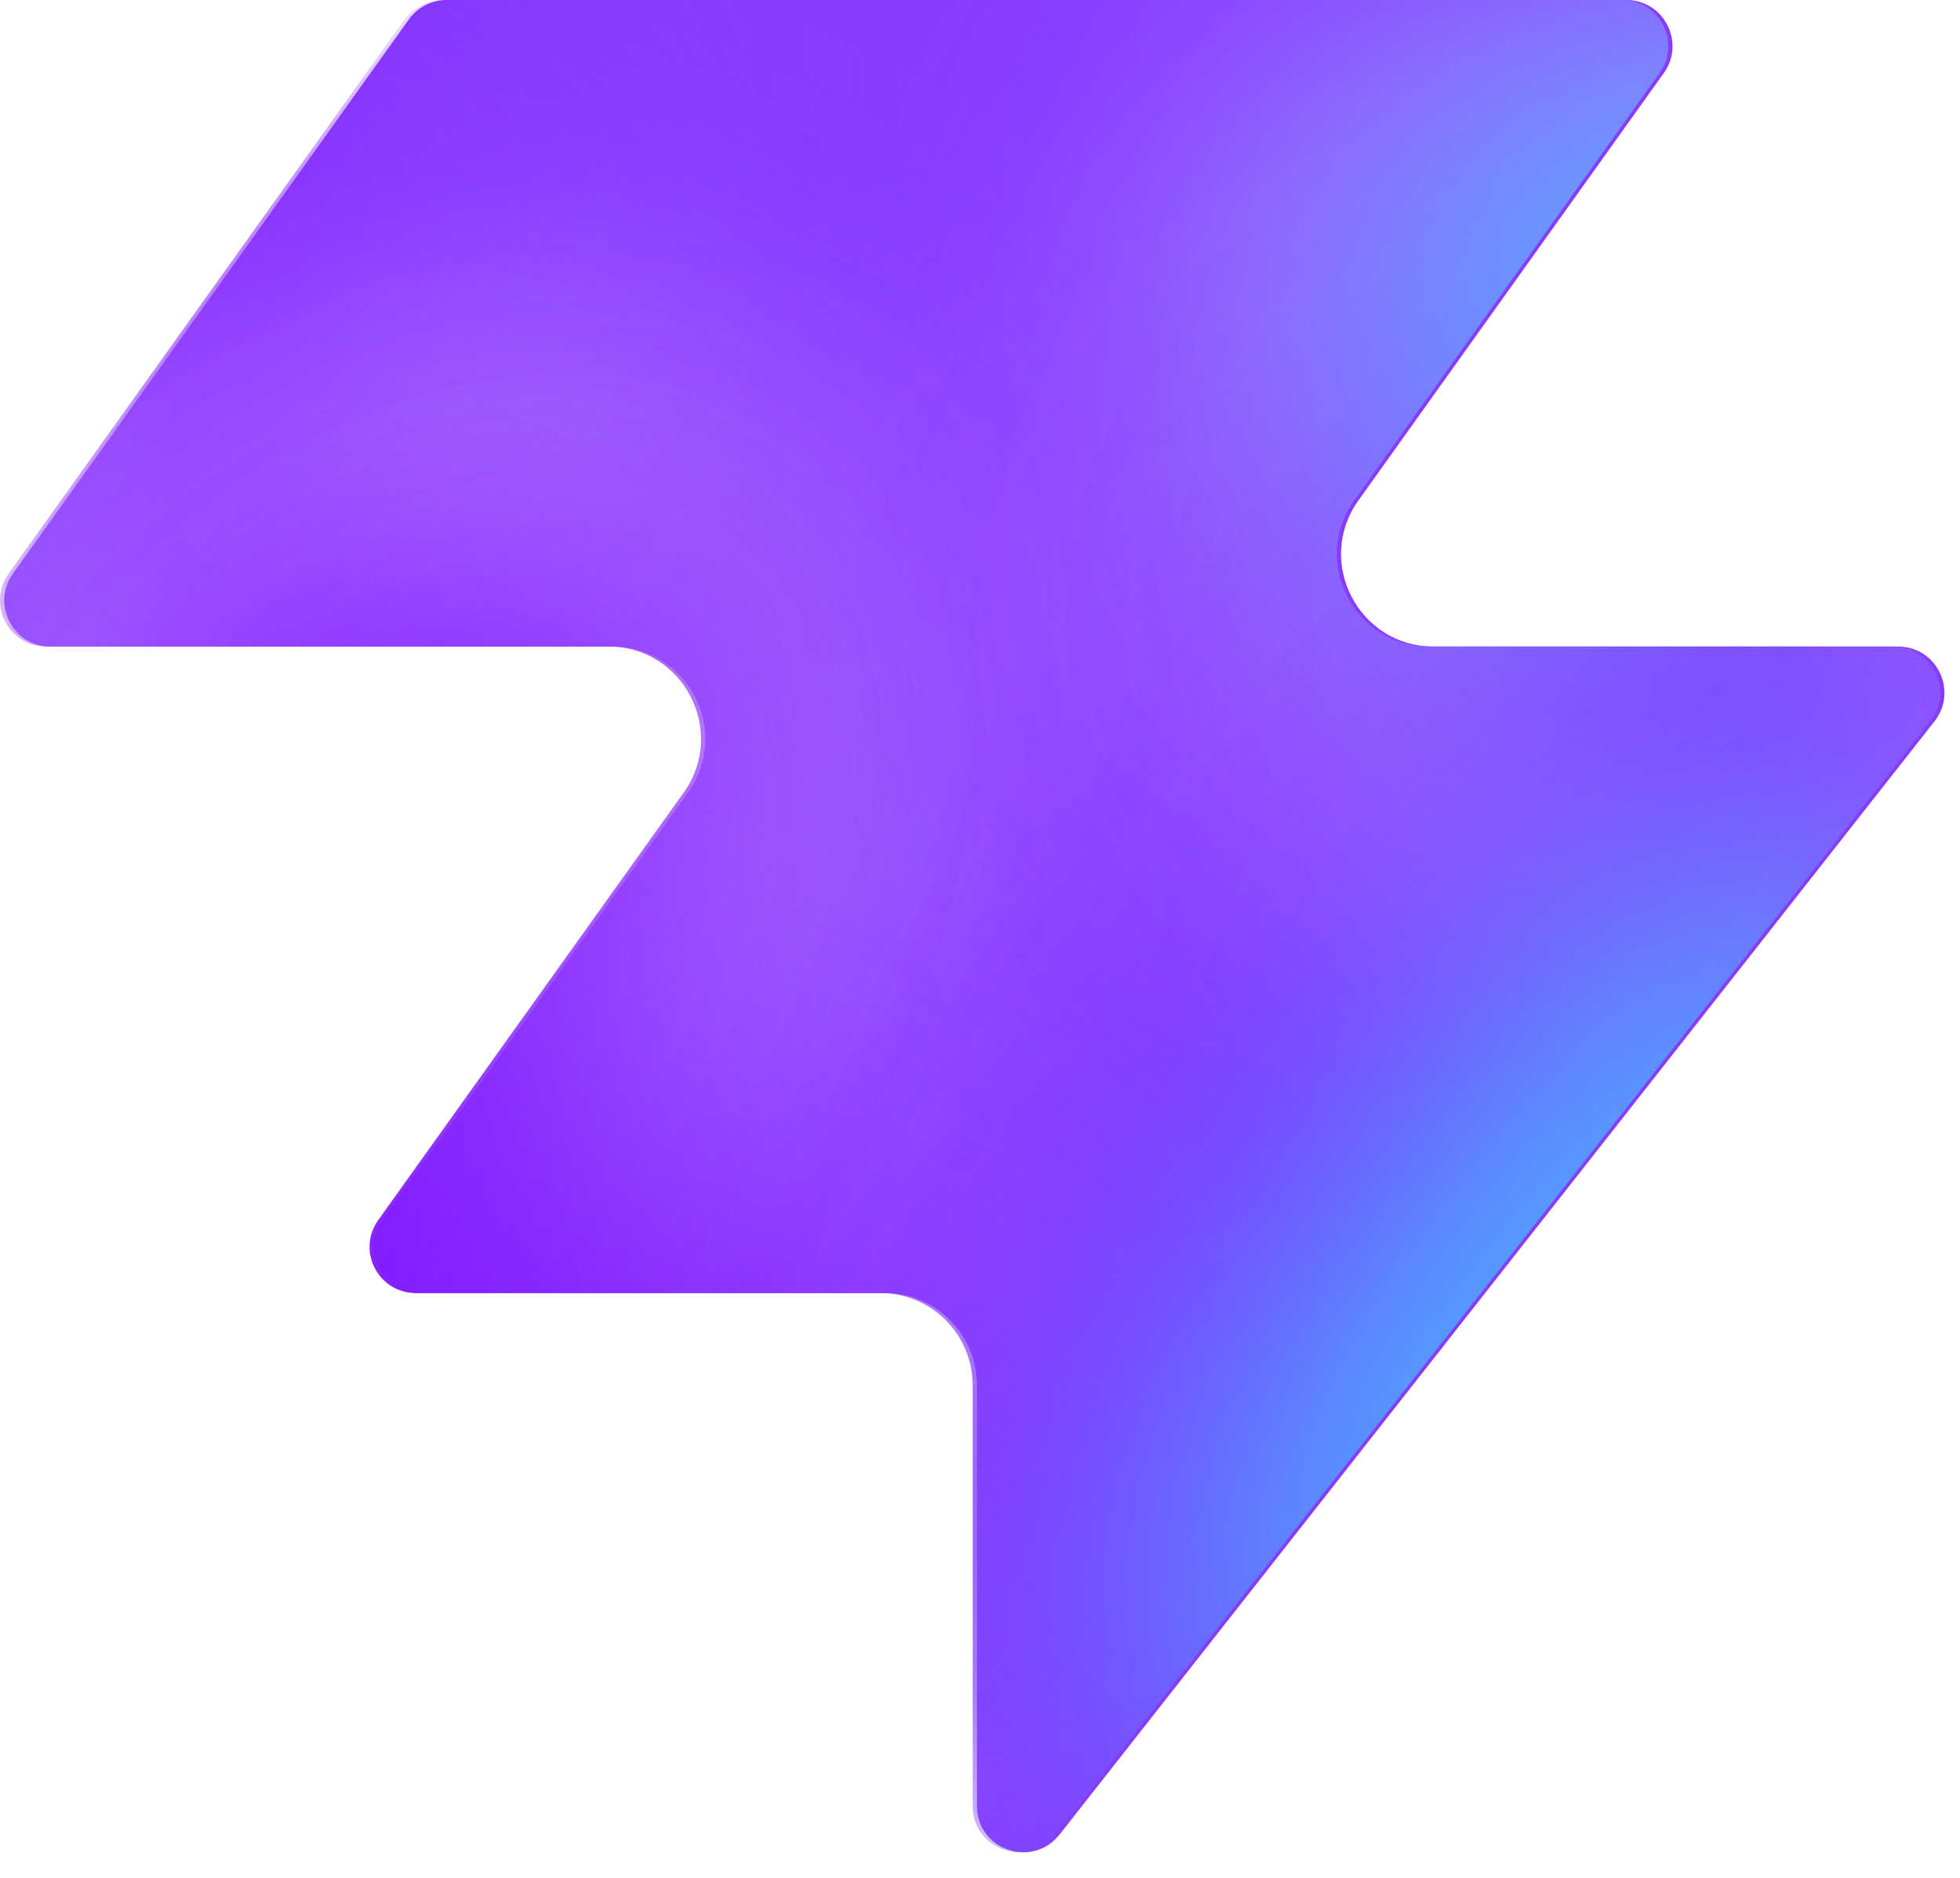
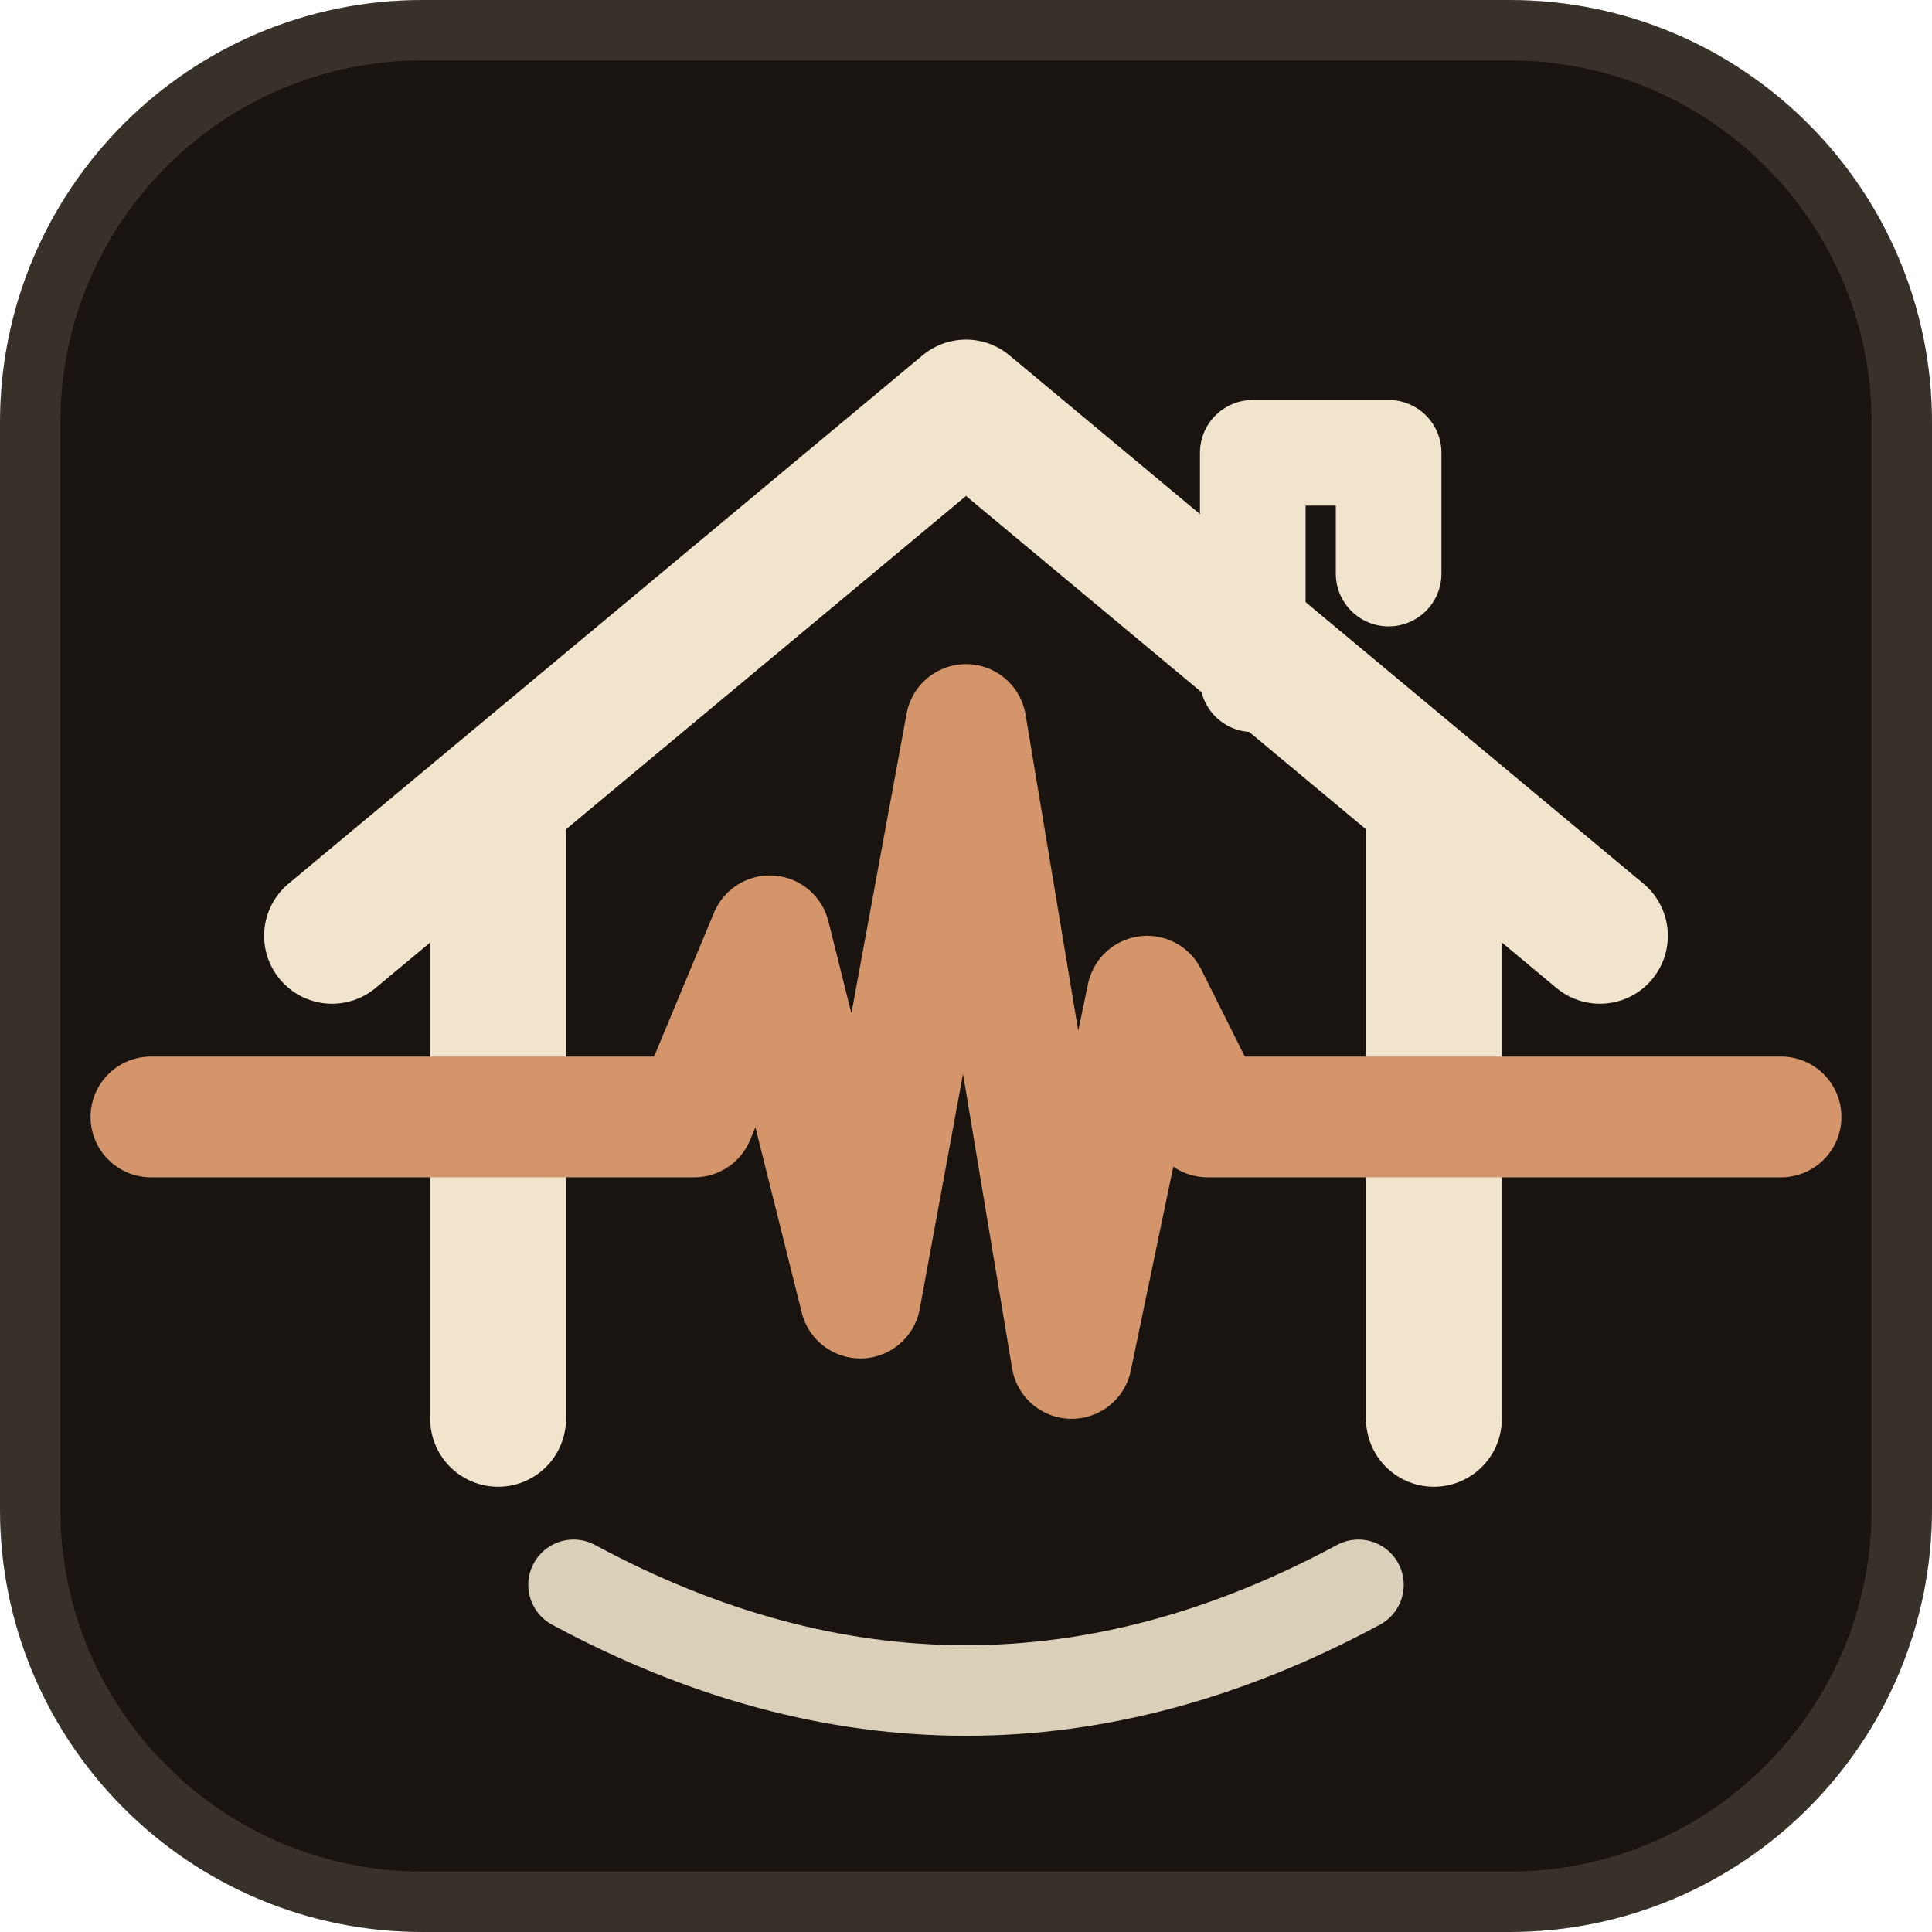
- <svg xmlns="http://www.w3.org/2000/svg" width="48" height="46" fill="none" viewBox="0 0 48 46">
-   <path fill="#863bff" d="M25.946 44.938c-.664.845-2.021.375-2.021-.698V33.937a2.26 2.26 0 0 0-2.262-2.262H10.287c-.92 0-1.456-1.04-.92-1.788l7.48-10.471c1.07-1.497 0-3.578-1.842-3.578H1.237c-.92 0-1.456-1.04-.92-1.788L10.013.474c.214-.297.556-.474.92-.474h28.894c.92 0 1.456 1.04.92 1.788l-7.48 10.471c-1.07 1.498 0 3.579 1.842 3.579h11.377c.943 0 1.473 1.088.89 1.83L25.947 44.94z" style="fill:#863bff;fill:color(display-p3 .525 .23 1);fill-opacity:1" />
-   <mask id="a" width="48" height="46" x="0" y="0" maskUnits="userSpaceOnUse" style="mask-type:alpha">
-     <path fill="#000" d="M25.842 44.938c-.664.844-2.021.375-2.021-.698V33.937a2.26 2.26 0 0 0-2.262-2.262H10.183c-.92 0-1.456-1.04-.92-1.788l7.48-10.471c1.07-1.498 0-3.579-1.842-3.579H1.133c-.92 0-1.456-1.04-.92-1.787L9.91.473c.214-.297.556-.474.92-.474h28.894c.92 0 1.456 1.04.92 1.788l-7.48 10.471c-1.07 1.498 0 3.578 1.842 3.578h11.377c.943 0 1.473 1.088.89 1.832L25.843 44.94z" style="fill:#000;fill-opacity:1" />
-   </mask>
-   <g mask="url(#a)">
-     <g filter="url(#b)">
-       <ellipse cx="5.508" cy="14.704" fill="#ede6ff" rx="5.508" ry="14.704" style="fill:#ede6ff;fill:color(display-p3 .927 .903 1);fill-opacity:1" transform="matrix(.00324 1 1 -.00324 -4.47 31.516)" />
-     </g>
-     <g filter="url(#c)">
-       <ellipse cx="10.399" cy="29.851" fill="#ede6ff" rx="10.399" ry="29.851" style="fill:#ede6ff;fill:color(display-p3 .927 .903 1);fill-opacity:1" transform="matrix(.00324 1 1 -.00324 -39.328 7.883)" />
-     </g>
-     <g filter="url(#d)">
-       <ellipse cx="5.508" cy="30.487" fill="#7e14ff" rx="5.508" ry="30.487" style="fill:#7e14ff;fill:color(display-p3 .492 .077 1);fill-opacity:1" transform="rotate(89.814 -25.913 -14.639)scale(1 -1)" />
-     </g>
-     <g filter="url(#e)">
-       <ellipse cx="5.508" cy="30.599" fill="#7e14ff" rx="5.508" ry="30.599" style="fill:#7e14ff;fill:color(display-p3 .492 .077 1);fill-opacity:1" transform="rotate(89.814 -32.644 -3.334)scale(1 -1)" />
-     </g>
-     <g filter="url(#f)">
-       <ellipse cx="5.508" cy="30.599" fill="#7e14ff" rx="5.508" ry="30.599" style="fill:#7e14ff;fill:color(display-p3 .492 .077 1);fill-opacity:1" transform="matrix(.00324 1 1 -.00324 -34.34 30.47)" />
-     </g>
-     <g filter="url(#g)">
-       <ellipse cx="14.072" cy="22.078" fill="#ede6ff" rx="14.072" ry="22.078" style="fill:#ede6ff;fill:color(display-p3 .927 .903 1);fill-opacity:1" transform="rotate(93.35 24.506 48.493)scale(-1 1)" />
-     </g>
-     <g filter="url(#h)">
-       <ellipse cx="3.47" cy="21.501" fill="#7e14ff" rx="3.47" ry="21.501" style="fill:#7e14ff;fill:color(display-p3 .492 .077 1);fill-opacity:1" transform="rotate(89.009 28.708 47.59)scale(-1 1)" />
-     </g>
-     <g filter="url(#i)">
-       <ellipse cx="3.47" cy="21.501" fill="#7e14ff" rx="3.47" ry="21.501" style="fill:#7e14ff;fill:color(display-p3 .492 .077 1);fill-opacity:1" transform="rotate(89.009 28.708 47.59)scale(-1 1)" />
-     </g>
-     <g filter="url(#j)">
-       <ellipse cx=".387" cy="8.972" fill="#7e14ff" rx="4.407" ry="29.108" style="fill:#7e14ff;fill:color(display-p3 .492 .077 1);fill-opacity:1" transform="rotate(39.51 .387 8.972)" />
-     </g>
-     <g filter="url(#k)">
-       <ellipse cx="47.523" cy="-6.092" fill="#7e14ff" rx="4.407" ry="29.108" style="fill:#7e14ff;fill:color(display-p3 .492 .077 1);fill-opacity:1" transform="rotate(37.892 47.523 -6.092)" />
-     </g>
-     <g filter="url(#l)">
-       <ellipse cx="41.412" cy="6.333" fill="#47bfff" rx="5.971" ry="9.665" style="fill:#47bfff;fill:color(display-p3 .28 .748 1);fill-opacity:1" transform="rotate(37.892 41.412 6.333)" />
-     </g>
-     <g filter="url(#m)">
-       <ellipse cx="-1.879" cy="38.332" fill="#7e14ff" rx="4.407" ry="29.108" style="fill:#7e14ff;fill:color(display-p3 .492 .077 1);fill-opacity:1" transform="rotate(37.892 -1.88 38.332)" />
-     </g>
-     <g filter="url(#n)">
-       <ellipse cx="-1.879" cy="38.332" fill="#7e14ff" rx="4.407" ry="29.108" style="fill:#7e14ff;fill:color(display-p3 .492 .077 1);fill-opacity:1" transform="rotate(37.892 -1.88 38.332)" />
-     </g>
-     <g filter="url(#o)">
-       <ellipse cx="35.651" cy="29.907" fill="#7e14ff" rx="4.407" ry="29.108" style="fill:#7e14ff;fill:color(display-p3 .492 .077 1);fill-opacity:1" transform="rotate(37.892 35.651 29.907)" />
-     </g>
-     <g filter="url(#p)">
-       <ellipse cx="38.418" cy="32.4" fill="#47bfff" rx="5.971" ry="15.297" style="fill:#47bfff;fill:color(display-p3 .28 .748 1);fill-opacity:1" transform="rotate(37.892 38.418 32.4)" />
-     </g>
-   </g>
-   <defs>
-     <filter id="b" width="60.045" height="41.654" x="-19.77" y="16.149" color-interpolation-filters="sRGB" filterUnits="userSpaceOnUse">
-       <feFlood flood-opacity="0" result="BackgroundImageFix" />
-       <feBlend in="SourceGraphic" in2="BackgroundImageFix" result="shape" />
-       <feGaussianBlur result="effect1_foregroundBlur_2002_17158" stdDeviation="7.659" />
-     </filter>
-     <filter id="c" width="90.34" height="51.437" x="-54.613" y="-7.533" color-interpolation-filters="sRGB" filterUnits="userSpaceOnUse">
-       <feFlood flood-opacity="0" result="BackgroundImageFix" />
-       <feBlend in="SourceGraphic" in2="BackgroundImageFix" result="shape" />
-       <feGaussianBlur result="effect1_foregroundBlur_2002_17158" stdDeviation="7.659" />
-     </filter>
-     <filter id="d" width="79.355" height="29.4" x="-49.64" y="2.03" color-interpolation-filters="sRGB" filterUnits="userSpaceOnUse">
-       <feFlood flood-opacity="0" result="BackgroundImageFix" />
-       <feBlend in="SourceGraphic" in2="BackgroundImageFix" result="shape" />
-       <feGaussianBlur result="effect1_foregroundBlur_2002_17158" stdDeviation="4.596" />
-     </filter>
-     <filter id="e" width="79.579" height="29.4" x="-45.045" y="20.029" color-interpolation-filters="sRGB" filterUnits="userSpaceOnUse">
-       <feFlood flood-opacity="0" result="BackgroundImageFix" />
-       <feBlend in="SourceGraphic" in2="BackgroundImageFix" result="shape" />
-       <feGaussianBlur result="effect1_foregroundBlur_2002_17158" stdDeviation="4.596" />
-     </filter>
-     <filter id="f" width="79.579" height="29.4" x="-43.513" y="21.178" color-interpolation-filters="sRGB" filterUnits="userSpaceOnUse">
-       <feFlood flood-opacity="0" result="BackgroundImageFix" />
-       <feBlend in="SourceGraphic" in2="BackgroundImageFix" result="shape" />
-       <feGaussianBlur result="effect1_foregroundBlur_2002_17158" stdDeviation="4.596" />
-     </filter>
-     <filter id="g" width="74.749" height="58.852" x="15.756" y="-17.901" color-interpolation-filters="sRGB" filterUnits="userSpaceOnUse">
-       <feFlood flood-opacity="0" result="BackgroundImageFix" />
-       <feBlend in="SourceGraphic" in2="BackgroundImageFix" result="shape" />
-       <feGaussianBlur result="effect1_foregroundBlur_2002_17158" stdDeviation="7.659" />
-     </filter>
-     <filter id="h" width="61.377" height="25.362" x="23.548" y="2.284" color-interpolation-filters="sRGB" filterUnits="userSpaceOnUse">
-       <feFlood flood-opacity="0" result="BackgroundImageFix" />
-       <feBlend in="SourceGraphic" in2="BackgroundImageFix" result="shape" />
-       <feGaussianBlur result="effect1_foregroundBlur_2002_17158" stdDeviation="4.596" />
-     </filter>
-     <filter id="i" width="61.377" height="25.362" x="23.548" y="2.284" color-interpolation-filters="sRGB" filterUnits="userSpaceOnUse">
-       <feFlood flood-opacity="0" result="BackgroundImageFix" />
-       <feBlend in="SourceGraphic" in2="BackgroundImageFix" result="shape" />
-       <feGaussianBlur result="effect1_foregroundBlur_2002_17158" stdDeviation="4.596" />
-     </filter>
-     <filter id="j" width="56.045" height="63.649" x="-27.636" y="-22.853" color-interpolation-filters="sRGB" filterUnits="userSpaceOnUse">
-       <feFlood flood-opacity="0" result="BackgroundImageFix" />
-       <feBlend in="SourceGraphic" in2="BackgroundImageFix" result="shape" />
-       <feGaussianBlur result="effect1_foregroundBlur_2002_17158" stdDeviation="4.596" />
-     </filter>
-     <filter id="k" width="54.814" height="64.646" x="20.116" y="-38.415" color-interpolation-filters="sRGB" filterUnits="userSpaceOnUse">
-       <feFlood flood-opacity="0" result="BackgroundImageFix" />
-       <feBlend in="SourceGraphic" in2="BackgroundImageFix" result="shape" />
-       <feGaussianBlur result="effect1_foregroundBlur_2002_17158" stdDeviation="4.596" />
-     </filter>
-     <filter id="l" width="33.541" height="35.313" x="24.641" y="-11.323" color-interpolation-filters="sRGB" filterUnits="userSpaceOnUse">
-       <feFlood flood-opacity="0" result="BackgroundImageFix" />
-       <feBlend in="SourceGraphic" in2="BackgroundImageFix" result="shape" />
-       <feGaussianBlur result="effect1_foregroundBlur_2002_17158" stdDeviation="4.596" />
-     </filter>
-     <filter id="m" width="54.814" height="64.646" x="-29.286" y="6.009" color-interpolation-filters="sRGB" filterUnits="userSpaceOnUse">
-       <feFlood flood-opacity="0" result="BackgroundImageFix" />
-       <feBlend in="SourceGraphic" in2="BackgroundImageFix" result="shape" />
-       <feGaussianBlur result="effect1_foregroundBlur_2002_17158" stdDeviation="4.596" />
-     </filter>
-     <filter id="n" width="54.814" height="64.646" x="-29.286" y="6.009" color-interpolation-filters="sRGB" filterUnits="userSpaceOnUse">
-       <feFlood flood-opacity="0" result="BackgroundImageFix" />
-       <feBlend in="SourceGraphic" in2="BackgroundImageFix" result="shape" />
-       <feGaussianBlur result="effect1_foregroundBlur_2002_17158" stdDeviation="4.596" />
-     </filter>
-     <filter id="o" width="54.814" height="64.646" x="8.244" y="-2.416" color-interpolation-filters="sRGB" filterUnits="userSpaceOnUse">
-       <feFlood flood-opacity="0" result="BackgroundImageFix" />
-       <feBlend in="SourceGraphic" in2="BackgroundImageFix" result="shape" />
-       <feGaussianBlur result="effect1_foregroundBlur_2002_17158" stdDeviation="4.596" />
-     </filter>
-     <filter id="p" width="39.409" height="43.623" x="18.713" y="10.588" color-interpolation-filters="sRGB" filterUnits="userSpaceOnUse">
-       <feFlood flood-opacity="0" result="BackgroundImageFix" />
-       <feBlend in="SourceGraphic" in2="BackgroundImageFix" result="shape" />
-       <feGaussianBlur result="effect1_foregroundBlur_2002_17158" stdDeviation="4.596" />
-     </filter>
-   </defs>
+ <svg xmlns="http://www.w3.org/2000/svg" viewBox="0 0 64 64">
+   <rect width="64" height="64" rx="14" fill="#191410" />
+   <rect x="1" y="1" width="62" height="62" rx="13" fill="none" stroke="#f0e4cc" stroke-opacity="0.14" stroke-width="2" />
+   <path d="M41.5 22.5 V15 H46 V19" fill="none" stroke="#f0e4cc" stroke-width="3.5" stroke-linecap="round" stroke-linejoin="round" />
+   <path d="M11 31 L32 13.5 L53 31" fill="none" stroke="#f0e4cc" stroke-width="4.5" stroke-linecap="round" stroke-linejoin="round" />
+   <path d="M16.5 27 V47 M47.5 27 V47" fill="none" stroke="#f0e4cc" stroke-width="4.5" stroke-linecap="round" />
+   <path d="M5 37 H23 L25.5 31 L28.5 43 L32 24 L35.5 45 L38 33 L40 37 H59" fill="none" stroke="#d4956a" stroke-width="4" stroke-linecap="round" stroke-linejoin="round" />
+   <path d="M19 52.5 Q32 59.5 45 52.5" fill="none" stroke="#f0e4cc" stroke-width="3" stroke-linecap="round" stroke-opacity="0.9" />
</svg>
